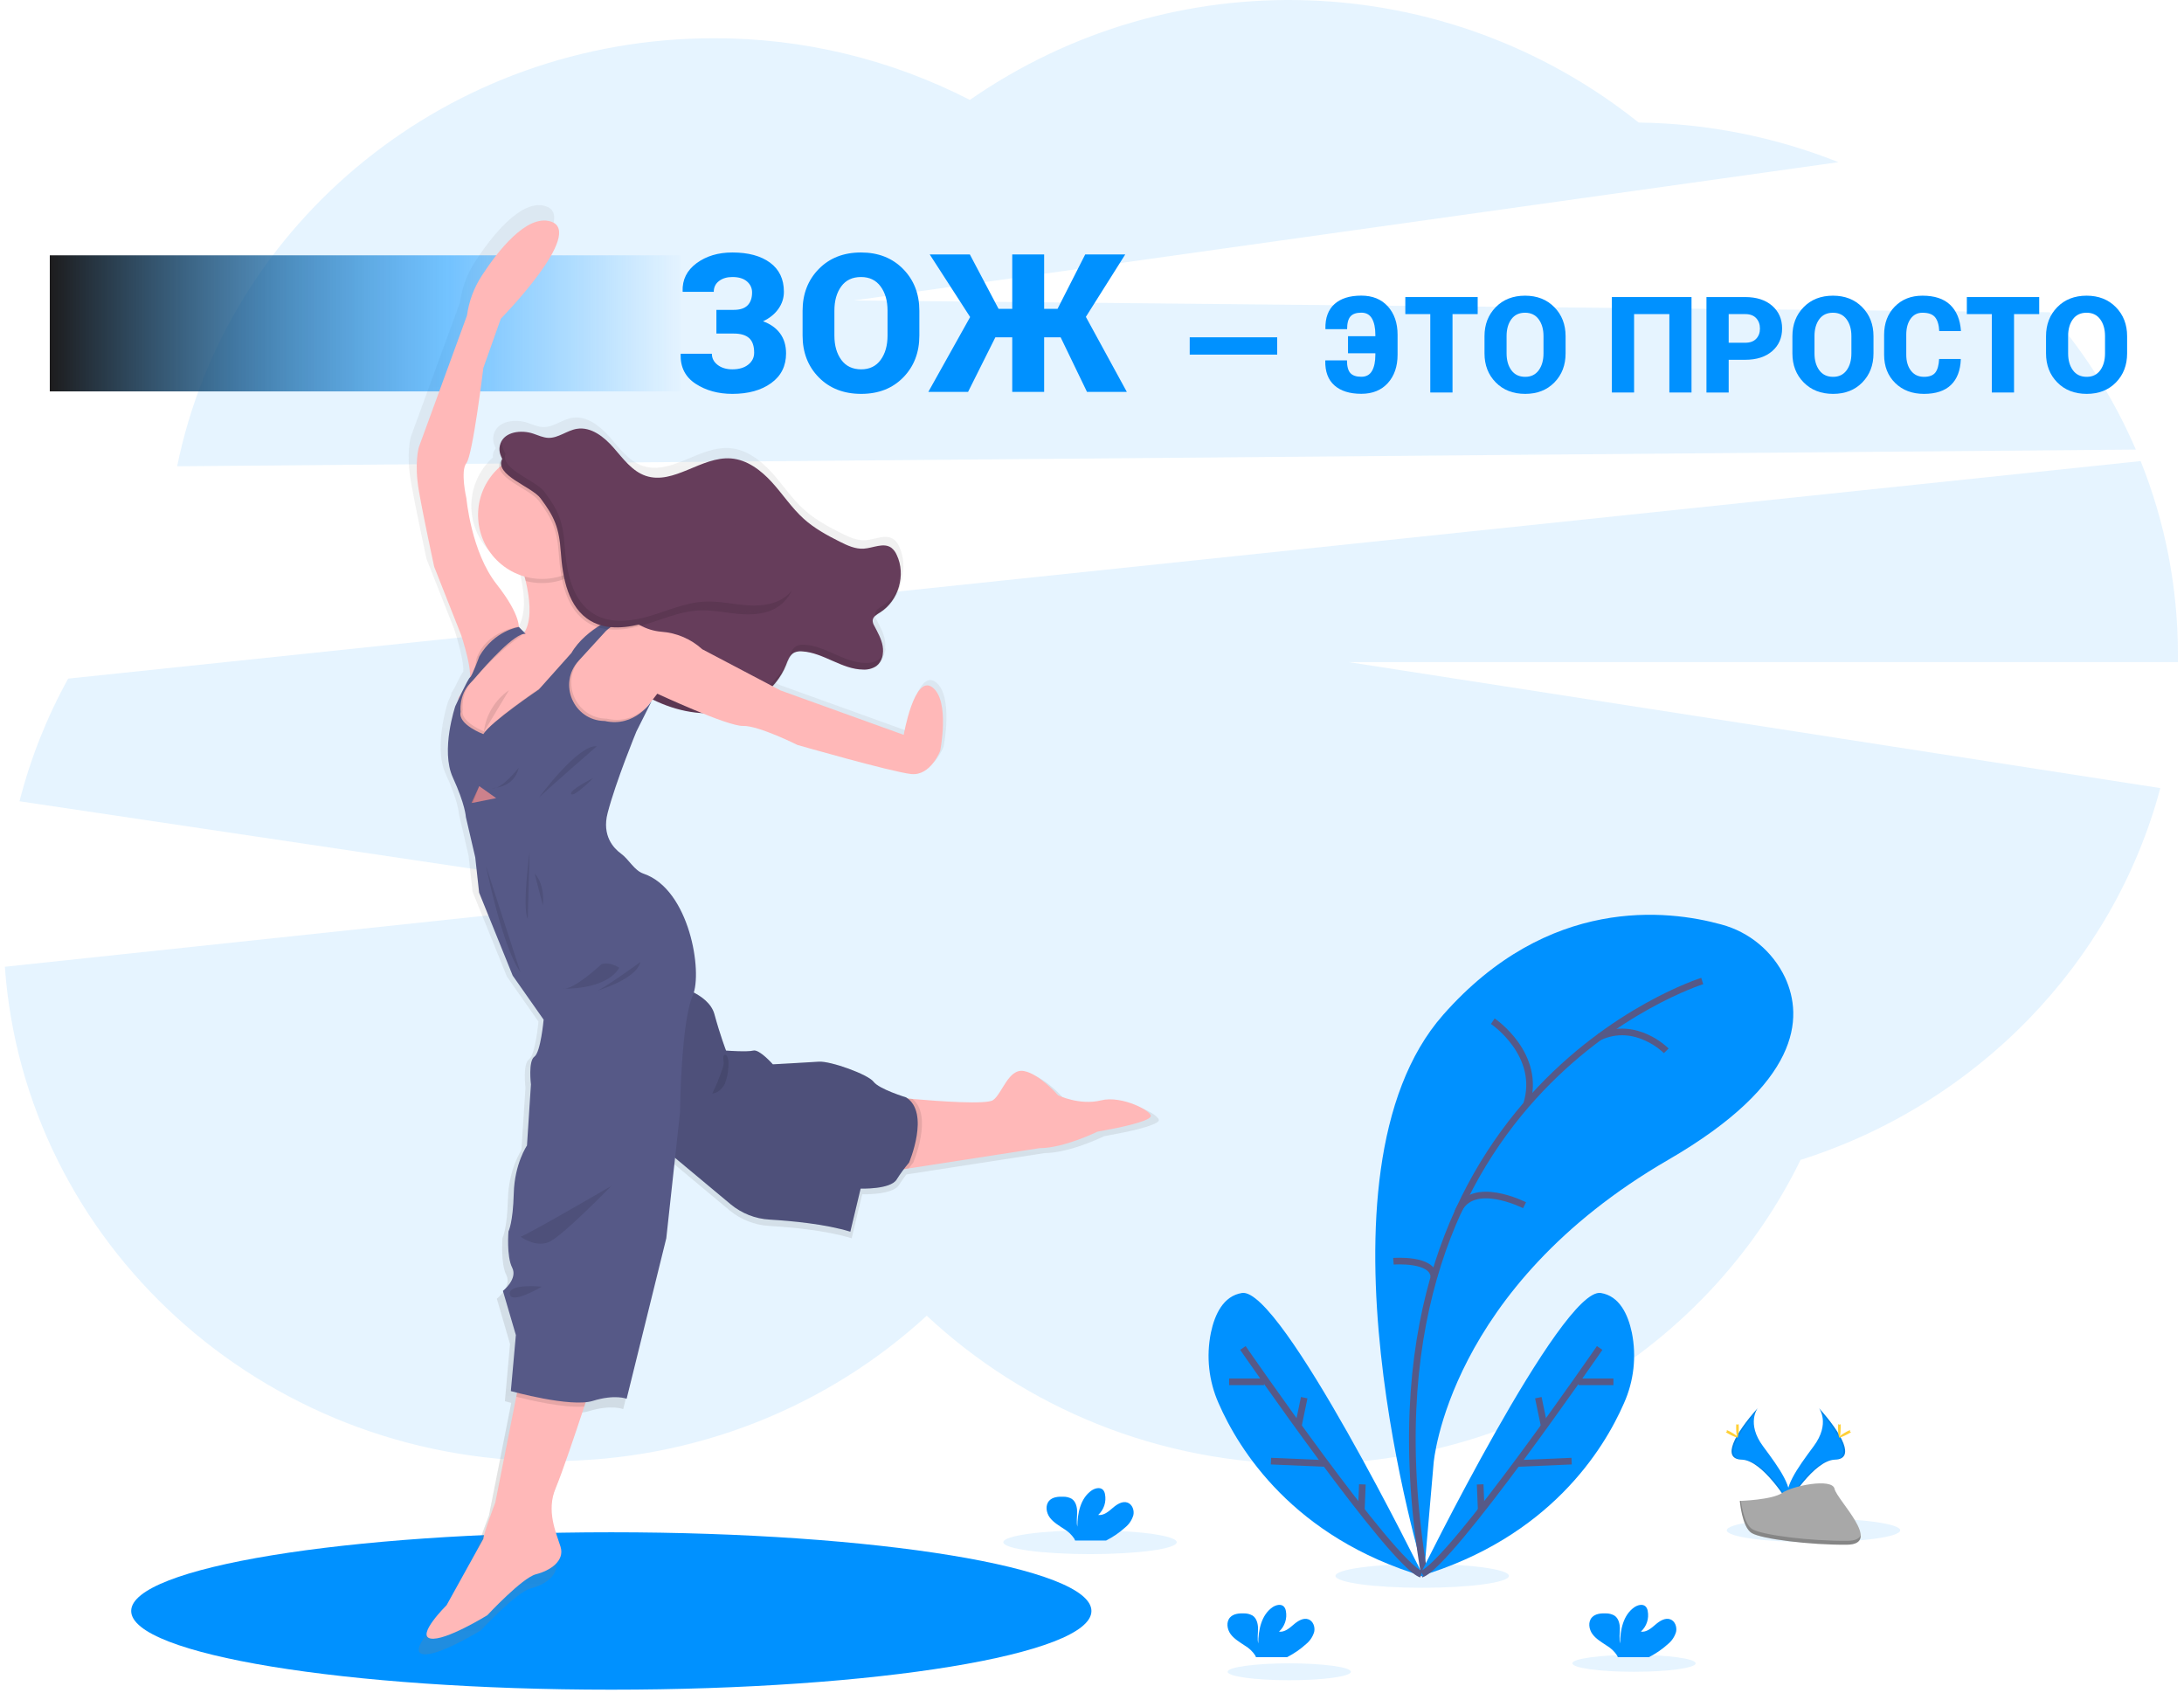
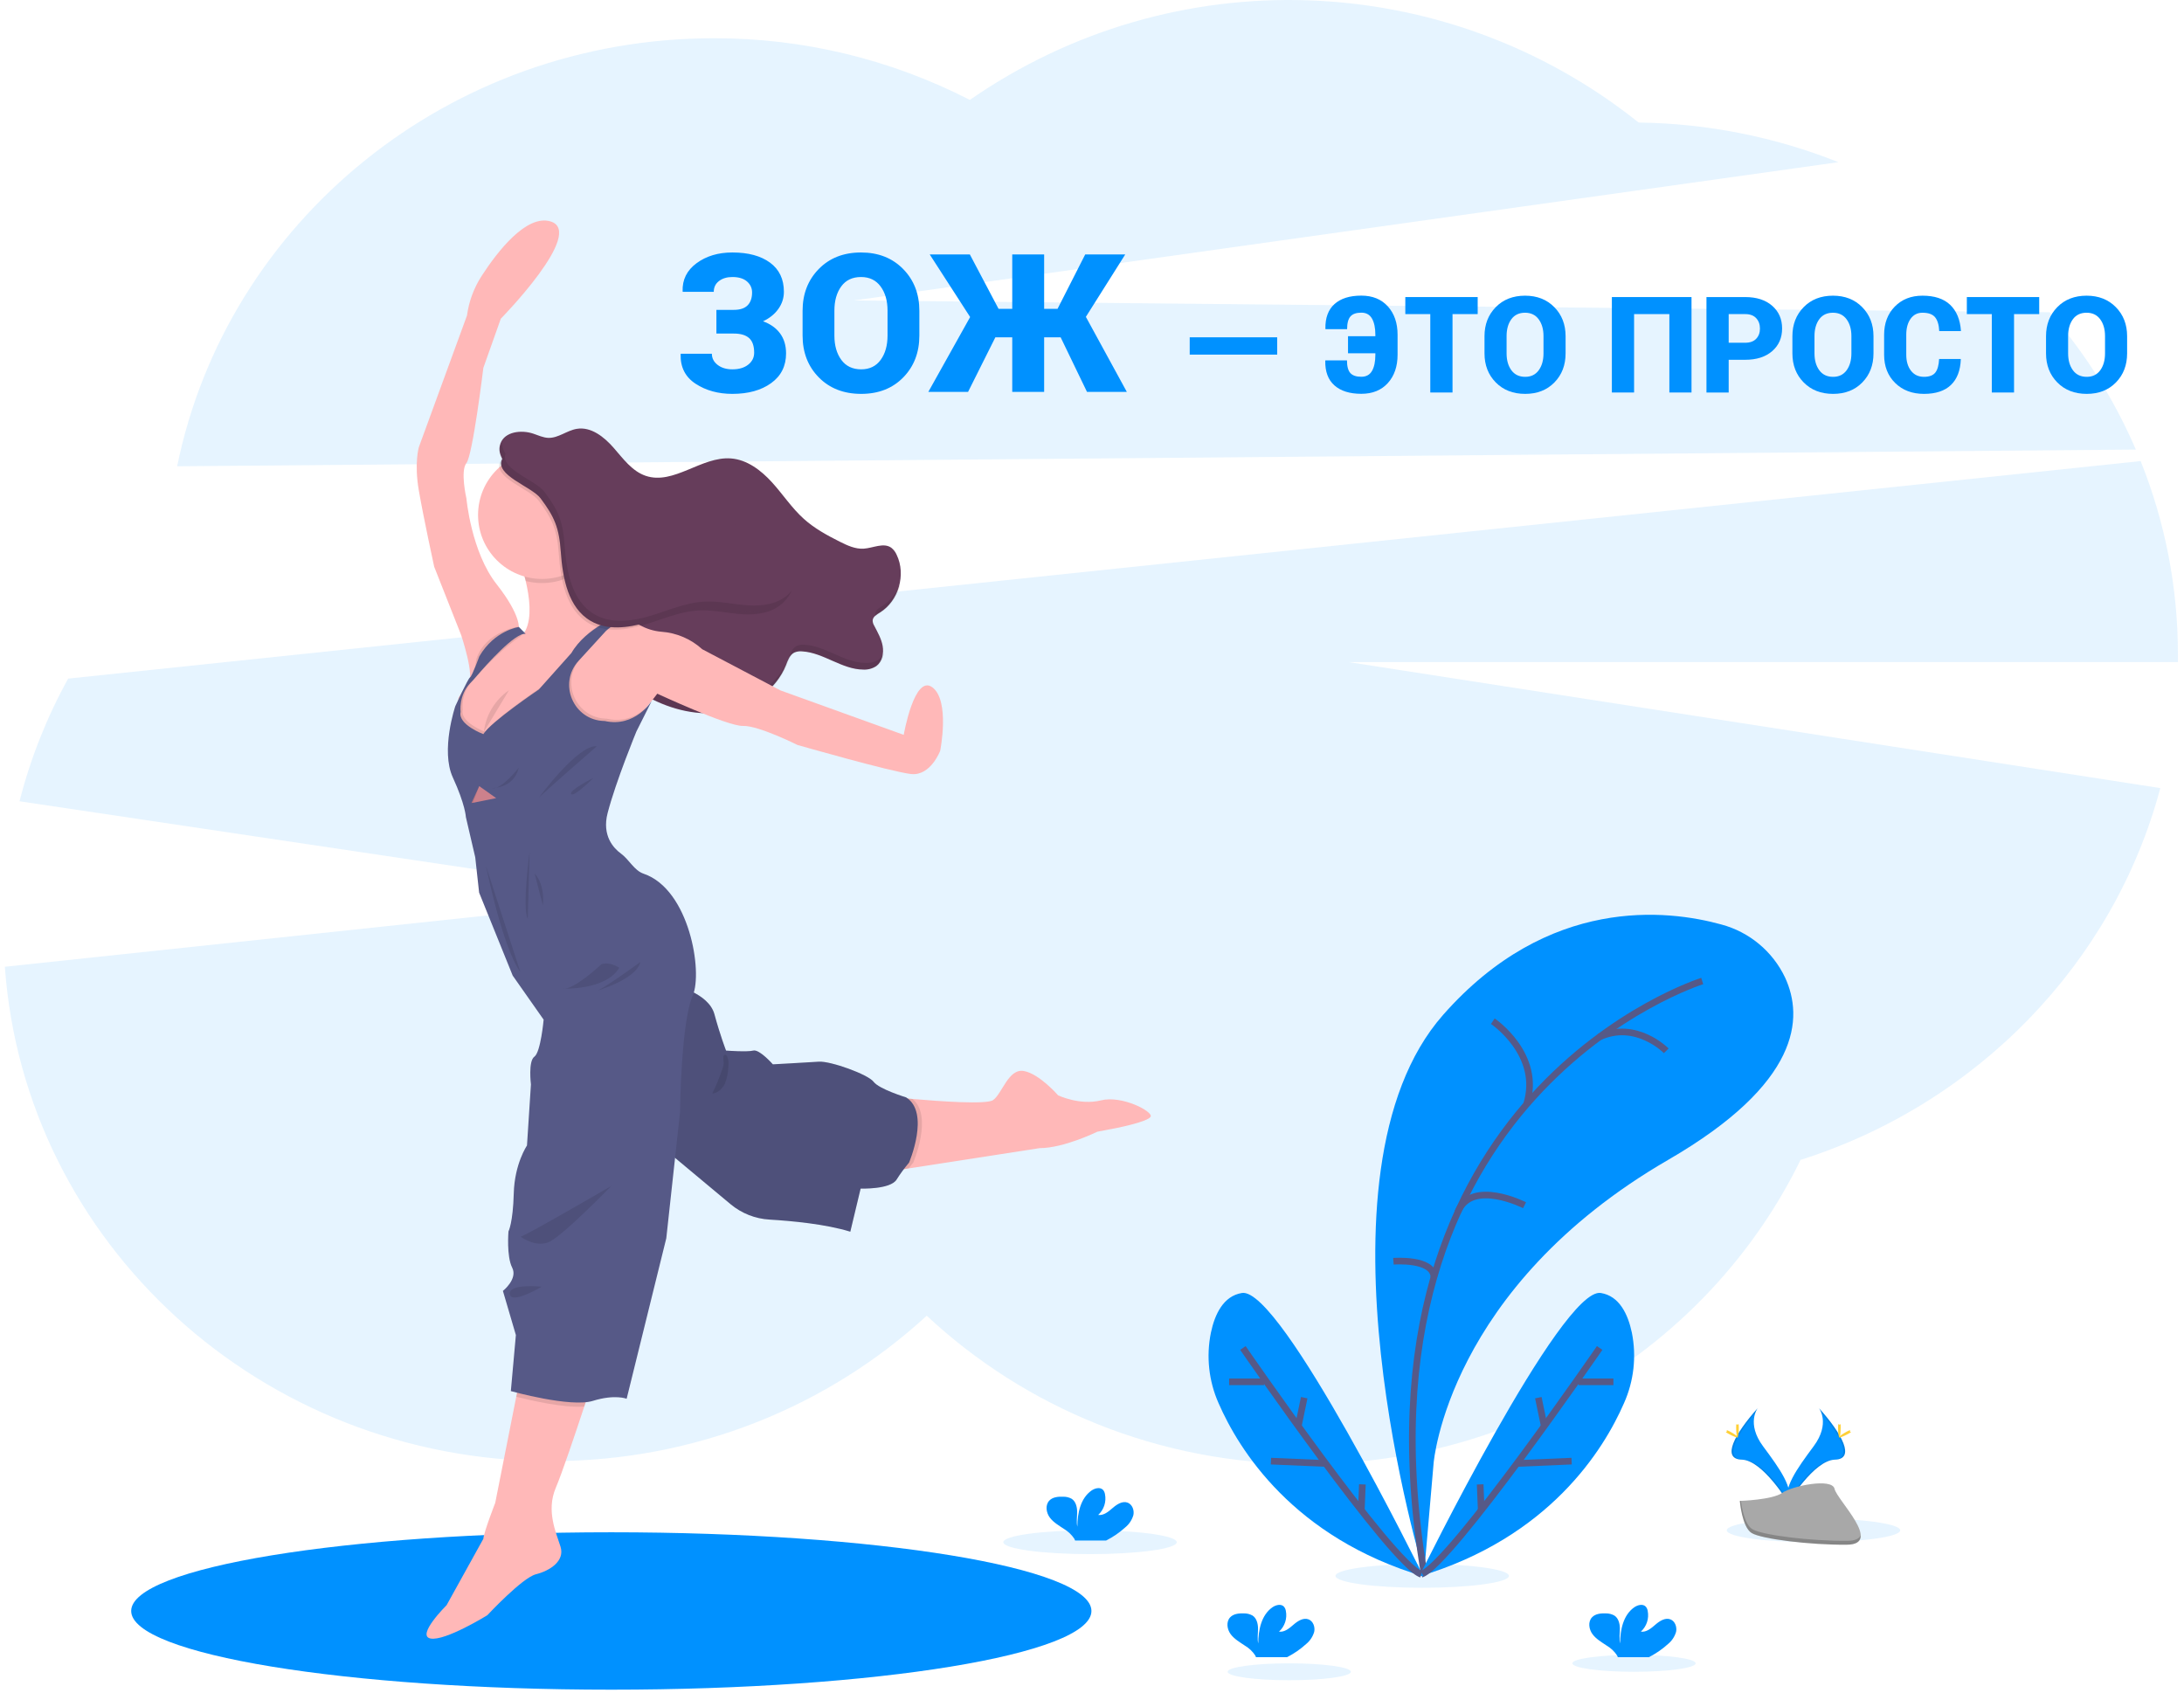
<svg xmlns="http://www.w3.org/2000/svg" width="329" height="255" viewBox="0 0 329 255" fill="none">
  <path opacity="0.1" d="M321.748 67.725C318.507 60.204 314.128 53.226 308.764 47.037L128.627 45.263L276.941 24.431C267.36 20.616 257.159 18.592 246.847 18.461C217.712 -4.828 176.74 -6.214 146.097 15.052C134.172 8.921 120.953 5.735 107.545 5.761C67.52 5.761 34.167 33.48 26.686 70.242L321.748 67.725Z" fill="#0091FF" />
  <path opacity="0.1" d="M328.082 98.555C328.09 88.586 326.184 78.709 322.468 69.459L10.268 102.228C7.048 108.051 4.585 114.261 2.939 120.708L99.617 135.122L0.731 145.637C3.707 187.251 39.383 220.114 82.963 220.114C104.9 220.114 124.836 211.785 139.604 198.205C154.423 212.043 174.547 220.55 196.719 220.55C229.62 220.55 258.015 201.819 271.237 174.733C297.769 166.315 318.377 145.172 325.431 118.723L203.184 99.746H328.082C328.075 99.348 328.082 98.953 328.082 98.555Z" fill="#0091FF" />
  <path d="M92.088 254.54C132.033 254.54 164.414 249.232 164.414 242.684C164.414 236.137 132.033 230.829 92.088 230.829C52.144 230.829 19.762 236.137 19.762 242.684C19.762 249.232 52.144 254.54 92.088 254.54Z" fill="#0091FF" />
-   <path d="M166.89 166.312C163.637 167.127 160.298 165.541 160.298 165.541C160.298 165.541 157.45 162.243 155.047 161.797C152.645 161.351 151.714 165.254 150.287 166.258C149.299 166.962 142.175 166.458 137.861 166.082L137.119 166.016C137.045 165.961 136.972 165.904 136.892 165.853C136.892 165.853 132.75 164.579 131.887 163.451C131.023 162.323 125.253 160.236 123.463 160.357C121.672 160.478 116.38 160.765 116.38 160.765C116.38 160.765 114.306 158.404 113.369 158.649C112.432 158.894 109.176 158.63 109.176 158.63C109.176 158.63 108.281 156.33 107.385 153.032C106.968 151.493 105.579 150.413 104.218 149.702C105.442 145.56 103.262 133.746 96.495 131.436C95.02 130.933 94.264 129.26 93.009 128.342C91.885 127.523 90.043 125.593 90.945 122.104C92.219 117.219 95.38 109.528 95.38 109.528L97.734 104.825C97.515 105.158 97.265 105.471 96.989 105.759C97.307 105.351 97.626 104.949 97.9 104.612C100.25 105.798 102.812 106.505 105.438 106.689C108.096 107.763 110.75 108.709 111.782 108.674C114.143 108.591 120.165 111.605 120.165 111.605C120.165 111.605 134.652 115.747 137.663 116.082C140.674 116.416 142.14 112.501 142.14 112.501C142.14 112.501 143.704 104.78 140.926 102.735C138.148 100.689 136.532 110.063 136.532 110.063L117.578 103.232L116.408 102.617C117.316 101.656 118.037 100.535 118.534 99.31C118.827 98.58 119.094 97.745 119.792 97.382C119.98 97.289 120.183 97.23 120.391 97.207C120.564 97.196 120.738 97.196 120.911 97.207C124.199 97.408 127.025 99.995 130.319 100.008C130.44 100.008 130.561 100.008 130.682 100.008C131.311 100.006 131.924 99.817 132.444 99.466C133.039 98.982 133.405 98.274 133.458 97.51C133.41 97.612 133.356 97.712 133.298 97.809C133.384 97.34 133.384 96.86 133.298 96.391C133.094 95.273 132.511 94.269 131.989 93.259C131.841 93.024 131.758 92.753 131.747 92.475C131.777 92.182 131.925 91.914 132.158 91.733C132.163 91.763 132.169 91.793 132.177 91.822C132.425 91.589 132.701 91.386 132.999 91.22C134.627 90.153 135.739 88.458 136.07 86.54C135.991 86.775 135.895 87.008 135.793 87.237C136.283 85.62 136.164 83.879 135.459 82.343C135.276 81.906 134.984 81.523 134.611 81.231C133.423 80.397 131.826 81.286 130.377 81.381C129.102 81.464 127.866 80.894 126.716 80.317C124.753 79.332 122.8 78.268 121.165 76.812C119.308 75.146 117.928 73.021 116.252 71.176C114.576 69.331 112.426 67.687 109.931 67.502C105.397 67.152 101.121 71.644 96.81 70.179C94.707 69.468 93.325 67.525 91.862 65.855C90.4 64.185 88.389 62.583 86.197 62.943C84.674 63.198 83.355 64.38 81.813 64.335C81.007 64.31 80.258 63.95 79.493 63.698C77.642 63.077 75.106 63.379 74.447 65.221C74.184 65.98 74.272 66.817 74.686 67.505C74.588 67.642 74.501 67.786 74.424 67.936C74.266 68.227 74.211 68.564 74.268 68.891C71.599 71.287 70.444 74.944 71.253 78.438C72.061 81.931 74.706 84.709 78.155 85.689C78.216 85.921 78.276 86.154 78.334 86.39C78.952 88.993 79.274 91.924 78.359 93.9C78.302 94.021 78.241 94.139 78.174 94.253L78.095 94.288L78.13 94.323L78.095 94.288L77.98 94.171L77.285 93.444C77.247 92.686 76.82 90.653 73.851 86.88C69.941 81.913 69.209 73.693 69.209 73.693C69.209 73.693 68.234 69.462 69.209 68.241C70.183 67.021 71.815 53.585 71.815 53.585L74.51 46.021C74.51 46.021 87.615 32.671 82.157 31.046C78.452 29.941 74.032 35.637 71.579 39.403C70.374 41.253 69.595 43.346 69.298 45.534L61.89 65.801C61.89 65.801 61.157 68.245 61.89 72.476C62.623 76.707 64.251 84.198 64.251 84.198L68.393 94.696C68.393 94.696 69.919 99.23 69.785 101.199C69.604 101.317 68.966 102.579 68.415 103.726L68.01 104.363L67.982 104.621C67.711 105.198 67.523 105.612 67.523 105.612C67.523 105.612 65.216 112.421 67.144 116.598C69.072 120.775 69.148 122.712 69.148 122.712L70.585 128.9L71.184 134.316L76.352 147.096L81.112 153.892C81.112 153.892 80.666 158.898 79.688 159.589C78.71 160.28 79.159 163.862 79.159 163.862L78.547 173.261C78.547 173.261 76.635 176.071 76.514 180.627C76.393 185.184 75.699 186.49 75.699 186.49C75.699 186.49 75.38 190.313 76.269 192.066C77.158 193.818 74.845 195.647 74.845 195.647L76.83 202.462L76.056 211.09C76.056 211.09 76.416 211.189 77.011 211.339L76.89 211.957L73.653 228.302C73.653 228.302 71.904 232.782 71.824 233.836L66.166 244.054C66.166 244.054 61.444 248.735 63.684 249.181C65.924 249.627 72.436 245.6 72.436 245.6C72.436 245.6 77.808 239.82 79.924 239.294C82.039 238.769 84.384 237.255 83.709 235.06C83.033 232.865 81.478 229.525 82.976 225.982C83.932 223.752 85.965 217.698 87.36 213.474C87.437 213.241 87.51 213.018 87.583 212.801C87.952 212.768 88.317 212.699 88.673 212.594C92.092 211.536 93.882 212.276 93.882 212.276L99.987 187.573L101.328 175.179L109.877 182.31C111.568 183.72 113.668 184.55 115.867 184.677C119.235 184.874 124.489 185.362 128.293 186.538L129.886 179.904C129.886 179.904 134.442 180.07 135.42 178.521C135.819 177.884 136.211 177.342 136.532 176.928L137.271 176.813L157.437 173.694C161.181 173.694 166.31 171.168 166.31 171.168L169.445 170.559C169.445 170.559 174.123 169.622 174.543 168.848C174.964 168.074 170.15 165.503 166.89 166.312Z" fill="url(#paint0_linear)" />
  <path d="M75.386 66.817C76.024 65.02 78.515 64.718 80.328 65.326C81.074 65.575 81.81 65.928 82.597 65.963C84.107 66.008 85.397 64.848 86.888 64.603C89.033 64.246 90.999 65.814 92.429 67.448C93.86 69.083 95.217 70.985 97.275 71.683C101.491 73.103 105.677 68.719 110.113 69.06C112.547 69.248 114.65 70.851 116.291 72.657C117.931 74.464 119.282 76.541 121.098 78.173C122.692 79.606 124.603 80.648 126.531 81.614C127.656 82.178 128.857 82.735 130.112 82.653C131.533 82.56 133.094 81.697 134.254 82.506C134.619 82.792 134.904 83.167 135.083 83.596C136.51 86.565 135.36 90.519 132.565 92.265C132.078 92.568 131.485 92.902 131.457 93.485C131.466 93.758 131.547 94.023 131.692 94.253C132.202 95.241 132.776 96.226 132.967 97.318C133.158 98.411 132.9 99.67 132.011 100.333C131.431 100.719 130.741 100.907 130.045 100.871C126.821 100.855 124.055 98.322 120.837 98.128C120.425 98.081 120.008 98.144 119.63 98.312C118.948 98.666 118.674 99.485 118.397 100.199C116.905 103.923 113.203 106.514 109.252 107.224C105.301 107.935 101.175 106.934 97.639 105.035C97.38 104.912 97.142 104.748 96.934 104.551C96.639 104.192 96.431 103.77 96.326 103.318C95.243 99.893 93.777 96.308 90.776 94.33C88.829 93.055 86.188 92.338 85.305 90.188C84.751 88.827 85.098 87.282 84.958 85.816C84.676 83.252 82.951 81.075 80.519 80.215C79.997 80.04 79.423 79.915 79.041 79.517C78.731 79.126 78.532 78.658 78.468 78.163C77.993 76.006 77.677 73.728 77.015 71.622C76.508 69.972 74.708 68.707 75.386 66.817Z" fill="#663D5B" />
  <g opacity="0.1">
    <path d="M132.384 99.342C131.802 99.722 131.113 99.907 130.418 99.867C127.197 99.867 124.431 97.318 121.213 97.127C120.802 97.079 120.385 97.142 120.006 97.309C119.321 97.662 119.05 98.481 118.773 99.195C117.281 102.923 113.576 105.513 109.625 106.224C105.674 106.934 101.548 105.934 98.015 104.035C97.756 103.911 97.519 103.747 97.311 103.551C97.016 103.192 96.808 102.77 96.702 102.318C95.619 98.889 94.153 95.308 91.152 93.326C89.202 92.036 86.56 91.338 85.681 89.184C85.123 87.82 85.471 86.275 85.334 84.813C85.053 82.247 83.326 80.07 80.892 79.211C80.37 79.036 79.796 78.909 79.414 78.514C79.103 78.122 78.906 77.652 78.844 77.156C78.365 75.002 78.053 72.721 77.391 70.618C76.945 69.21 75.539 68.069 75.609 66.566C75.568 66.645 75.532 66.727 75.501 66.811C74.819 68.7 76.623 69.965 77.136 71.59C77.798 73.693 78.111 75.974 78.589 78.128C78.651 78.624 78.848 79.094 79.159 79.485C79.541 79.88 80.115 80.008 80.637 80.183C83.072 81.042 84.799 83.221 85.079 85.788C85.216 87.25 84.868 88.795 85.426 90.159C86.305 92.323 88.947 93.027 90.897 94.301C93.892 96.286 95.357 99.864 96.447 103.292C96.553 103.745 96.761 104.167 97.056 104.526C97.264 104.722 97.501 104.886 97.76 105.01C101.293 106.922 105.407 107.906 109.37 107.199C113.334 106.491 117.017 103.898 118.518 100.17C118.804 99.456 119.069 98.638 119.751 98.284C120.13 98.117 120.547 98.054 120.958 98.102C124.176 98.297 126.942 100.83 130.163 100.842C130.859 100.879 131.548 100.691 132.129 100.307C132.711 99.835 133.071 99.143 133.123 98.395C132.962 98.769 132.708 99.095 132.384 99.342Z" fill="black" />
    <path d="M132.938 91.265C132.451 91.583 131.855 91.902 131.826 92.485C131.824 92.602 131.842 92.719 131.88 92.829C132.123 92.6 132.392 92.402 132.683 92.24C134.277 91.196 135.365 89.538 135.688 87.661C135.217 89.145 134.245 90.419 132.938 91.265Z" fill="black" />
  </g>
  <path d="M83.725 224.128C82.249 227.595 83.766 230.857 84.442 233.011C85.117 235.165 82.81 236.634 80.739 237.153C78.668 237.673 73.411 243.325 73.411 243.325C73.411 243.325 67.039 247.266 64.847 246.83C62.654 246.393 67.275 241.811 67.275 241.811L72.812 231.813C72.892 230.781 74.603 226.397 74.603 226.397L77.77 210.402L78.19 208.277L89.418 207.598C89.418 207.598 88.829 209.421 88.016 211.884C86.65 216.026 84.649 221.965 83.725 224.128Z" fill="#FFB8B8" />
  <path d="M173.336 168.22C172.938 168.979 168.359 169.893 168.359 169.893L165.291 170.489C165.291 170.489 160.272 172.961 156.608 172.961L136.873 176.017L134.226 176.428V165.232C134.226 165.232 135.557 165.372 137.444 165.55C141.659 165.92 148.633 166.411 149.599 165.722C150.994 164.728 151.909 160.905 154.257 161.345C156.605 161.784 159.396 165.009 159.396 165.009C159.396 165.009 162.662 166.56 165.848 165.764C169.034 164.967 173.734 167.462 173.336 168.22Z" fill="#FFB8B8" />
  <path opacity="0.1" d="M137.571 175.15C137.571 175.15 137.287 175.469 136.873 176.014L134.226 176.425V165.232C134.226 165.232 135.557 165.372 137.444 165.55C140.611 168.051 137.571 175.15 137.571 175.15Z" fill="black" />
  <path d="M99.458 172.563L110.058 181.408C111.714 182.788 113.769 183.6 115.921 183.724C119.215 183.919 124.358 184.393 128.092 185.547L129.647 179.053C129.647 179.053 134.108 179.213 135.063 177.699C135.625 176.806 136.25 175.954 136.934 175.15C136.934 175.15 140.161 167.625 136.497 165.315C136.497 165.315 132.435 164.078 131.597 162.963C130.759 161.848 125.107 159.818 123.354 159.936C121.602 160.054 116.424 160.335 116.424 160.335C116.424 160.335 114.392 158.025 113.477 158.264C112.563 158.503 109.373 158.264 109.373 158.264C109.373 158.264 108.497 156.011 107.621 152.783C106.745 149.556 101.529 148.402 101.529 148.402L99.458 172.563Z" fill="#565987" />
  <path opacity="0.1" d="M99.458 172.563L110.058 181.408C111.714 182.788 113.769 183.6 115.921 183.724C119.215 183.919 124.358 184.393 128.092 185.547L129.647 179.053C129.647 179.053 134.108 179.213 135.063 177.699C135.625 176.806 136.25 175.954 136.934 175.15C136.934 175.15 140.161 167.625 136.497 165.315C136.497 165.315 132.435 164.078 131.597 162.963C130.759 161.848 125.107 159.818 123.354 159.936C121.602 160.054 116.424 160.335 116.424 160.335C116.424 160.335 114.392 158.025 113.477 158.264C112.563 158.503 109.373 158.264 109.373 158.264C109.373 158.264 108.497 156.011 107.621 152.783C106.745 149.556 101.529 148.402 101.529 148.402L99.458 172.563Z" fill="black" />
  <path d="M94.717 93.266L93.544 93.485H93.471L93.299 93.517L91.292 93.89L90.674 94.623L90.648 94.648L88.663 97L86.99 98.641L86.975 98.66L85.56 100.036L83.167 102.416L82.766 103.407L81.893 105.602L81.666 106.16L79.277 108.709L77.751 111.975L74.182 114.046L70.343 112.054L68.59 109.506L68.989 105.854L69.068 105.125L70.238 103.248L71.299 101.54L73.37 98.593L77.352 95.885L78.066 95.697L78.866 95.486C78.927 95.399 78.983 95.309 79.035 95.216C79.102 95.103 79.163 94.988 79.216 94.868C80.112 92.937 79.796 90.067 79.191 87.521C78.727 85.617 78.112 83.752 77.352 81.945L87.867 80.432C87.867 80.432 87.765 82.471 87.765 85.651C87.765 86.447 87.765 87.311 87.787 88.235C87.838 91.102 90.502 92.345 92.512 92.874C93.03 93.012 93.555 93.118 94.086 93.192C94.475 93.253 94.717 93.266 94.717 93.266Z" fill="#FFB8B8" />
  <path fill-rule="evenodd" clip-rule="evenodd" d="M116.167 57.714C114.669 58.795 112.721 59.335 110.323 59.335C108.19 59.335 106.346 58.828 104.791 57.814C103.236 56.799 102.483 55.321 102.53 53.377L102.559 53.292H107.237C107.237 53.965 107.526 54.524 108.104 54.97C108.683 55.415 109.422 55.638 110.323 55.638C111.328 55.638 112.126 55.401 112.719 54.927C113.311 54.453 113.608 53.856 113.608 53.135C113.608 52.121 113.354 51.386 112.847 50.931C112.34 50.476 111.574 50.249 110.55 50.249H107.92V46.679H110.55C111.479 46.679 112.169 46.452 112.619 45.997C113.07 45.542 113.295 44.892 113.295 44.049C113.295 43.395 113.039 42.845 112.527 42.399C112.015 41.954 111.28 41.731 110.323 41.731C109.507 41.731 108.837 41.932 108.311 42.335C107.784 42.738 107.521 43.281 107.521 43.963H102.857L102.829 43.878C102.772 42.134 103.473 40.724 104.933 39.648C106.393 38.572 108.19 38.034 110.323 38.034C112.721 38.034 114.615 38.546 116.004 39.569C117.392 40.593 118.087 42.053 118.087 43.949C118.087 44.897 117.807 45.762 117.248 46.544C116.689 47.327 115.921 47.945 114.944 48.4C116.063 48.808 116.921 49.419 117.518 50.234C118.115 51.05 118.414 52.05 118.414 53.235C118.414 55.14 117.665 56.633 116.167 57.714ZM136.068 56.854C134.452 58.508 132.34 59.335 129.733 59.335C127.107 59.335 124.979 58.508 123.348 56.854C121.718 55.2 120.902 53.097 120.902 50.547V46.822C120.902 44.281 121.715 42.181 123.341 40.522C124.967 38.863 127.088 38.034 129.705 38.034C132.302 38.034 134.416 38.863 136.047 40.522C137.677 42.181 138.493 44.281 138.493 46.822V50.547C138.493 53.097 137.684 55.2 136.068 56.854ZM129.733 55.638C128.434 55.638 127.437 55.164 126.74 54.216C126.043 53.268 125.695 52.045 125.695 50.547V46.793C125.695 45.305 126.038 44.089 126.726 43.146C127.413 42.203 128.406 41.731 129.705 41.731C130.975 41.731 131.958 42.205 132.655 43.153C133.352 44.101 133.7 45.314 133.7 46.793V50.547C133.7 52.045 133.354 53.268 132.662 54.216C131.97 55.164 130.994 55.638 129.733 55.638ZM152.485 50.818H149.94L145.83 59.037H139.843L146.143 47.76L140.057 38.332H146.1L150.423 46.523H152.485V38.332H157.291V46.523H159.311L163.477 38.332H169.506L163.577 47.732L169.748 59.037H163.747L159.78 50.818H157.291V59.037H152.485V50.818Z" fill="#0091FF" />
  <path d="M192.396 53.42V50.813H179.219V53.42H192.396Z" fill="#0091FF" />
  <path d="M205.071 59.325C206.757 59.325 208.088 58.786 209.066 57.706C210.043 56.626 210.532 55.201 210.532 53.43V50.428C210.532 48.664 210.043 47.24 209.066 46.157C208.088 45.074 206.757 44.533 205.071 44.533C203.32 44.533 201.972 44.957 201.028 45.806C200.083 46.656 199.627 47.897 199.66 49.529L199.68 49.589H202.929C202.929 48.7 203.095 48.063 203.427 47.678C203.76 47.293 204.308 47.1 205.071 47.1C205.802 47.1 206.337 47.396 206.676 47.989C207.015 48.581 207.185 49.394 207.185 50.428V50.645H203.067V53.223H207.185V53.45C207.185 54.49 207.015 55.301 206.676 55.884C206.337 56.467 205.802 56.758 205.071 56.758C204.301 56.758 203.748 56.569 203.412 56.19C203.077 55.812 202.909 55.178 202.909 54.289H199.66L199.64 54.348C199.607 55.974 200.066 57.211 201.018 58.056C201.969 58.902 203.32 59.325 205.071 59.325Z" fill="#0091FF" />
  <path d="M218.808 59.128V47.317H222.6V44.75H211.698V47.317H215.46V59.128H218.808Z" fill="#0091FF" />
  <path fill-rule="evenodd" clip-rule="evenodd" d="M234.158 57.612C233.036 58.761 231.569 59.335 229.759 59.335C227.935 59.335 226.457 58.761 225.325 57.612C224.193 56.463 223.627 55.004 223.627 53.233V50.645C223.627 48.881 224.191 47.423 225.32 46.271C226.449 45.119 227.922 44.542 229.739 44.542C231.543 44.542 233.011 45.119 234.143 46.271C235.276 47.423 235.842 48.881 235.842 50.645V53.233C235.842 55.004 235.281 56.463 234.158 57.612ZM227.68 55.78C228.164 56.439 228.857 56.768 229.759 56.768C230.635 56.768 231.313 56.439 231.793 55.78C232.274 55.122 232.514 54.273 232.514 53.233V50.626C232.514 49.599 232.272 48.756 231.788 48.097C231.304 47.439 230.621 47.11 229.739 47.11C228.837 47.11 228.148 47.438 227.67 48.093C227.193 48.748 226.954 49.592 226.954 50.626V53.233C226.954 54.273 227.196 55.122 227.68 55.78Z" fill="#0091FF" />
  <path d="M246.161 59.128V47.317H251.474V59.128H254.812V44.75H242.814V59.128H246.161Z" fill="#0091FF" />
  <path fill-rule="evenodd" clip-rule="evenodd" d="M260.411 54.2V59.128H257.063V44.75H262.899C264.605 44.75 265.957 45.186 266.958 46.058C267.959 46.931 268.459 48.071 268.459 49.48C268.459 50.895 267.959 52.036 266.958 52.902C265.957 53.767 264.605 54.2 262.899 54.2H260.411ZM260.411 51.633H262.899C263.624 51.633 264.175 51.434 264.553 51.035C264.932 50.637 265.121 50.125 265.121 49.5C265.121 48.861 264.932 48.338 264.553 47.93C264.175 47.522 263.624 47.317 262.899 47.317H260.411V51.633Z" fill="#0091FF" />
  <path fill-rule="evenodd" clip-rule="evenodd" d="M280.541 57.612C279.419 58.761 277.952 59.335 276.142 59.335C274.318 59.335 272.84 58.761 271.708 57.612C270.576 56.463 270.009 55.004 270.009 53.233V50.645C270.009 48.881 270.574 47.423 271.703 46.271C272.832 45.119 274.305 44.542 276.122 44.542C277.926 44.542 279.394 45.119 280.526 46.271C281.659 47.423 282.225 48.881 282.225 50.645V53.233C282.225 55.004 281.664 56.463 280.541 57.612ZM274.063 55.78C274.547 56.439 275.24 56.768 276.142 56.768C277.017 56.768 277.696 56.439 278.176 55.78C278.657 55.122 278.897 54.273 278.897 53.233V50.626C278.897 49.599 278.655 48.756 278.171 48.097C277.687 47.439 277.004 47.11 276.122 47.11C275.22 47.11 274.531 47.438 274.053 48.093C273.576 48.748 273.337 49.592 273.337 50.626V53.233C273.337 54.273 273.579 55.122 274.063 55.78Z" fill="#0091FF" />
  <path d="M289.829 59.335C291.6 59.335 292.951 58.891 293.882 58.002C294.814 57.113 295.313 55.826 295.378 54.141L295.359 54.082H292.11C292.064 55.017 291.873 55.698 291.537 56.126C291.201 56.554 290.632 56.768 289.829 56.768C288.999 56.768 288.347 56.462 287.873 55.849C287.399 55.237 287.162 54.434 287.162 53.44V50.418C287.162 49.431 287.38 48.632 287.814 48.023C288.249 47.414 288.844 47.11 289.601 47.11C290.497 47.11 291.13 47.337 291.502 47.791C291.874 48.246 292.083 48.94 292.129 49.875H295.378L295.398 49.816C295.273 48.13 294.73 46.83 293.769 45.915C292.808 45 291.418 44.542 289.601 44.542C287.89 44.542 286.499 45.091 285.429 46.187C284.359 47.283 283.825 48.7 283.825 50.438V53.44C283.825 55.184 284.381 56.603 285.493 57.696C286.606 58.789 288.051 59.335 289.829 59.335Z" fill="#0091FF" />
  <path d="M303.397 59.128V47.317H307.189V44.75H296.287V47.317H300.049V59.128H303.397Z" fill="#0091FF" />
  <path fill-rule="evenodd" clip-rule="evenodd" d="M318.748 57.612C317.625 58.761 316.159 59.335 314.348 59.335C312.525 59.335 311.047 58.761 309.914 57.612C308.782 56.463 308.216 55.004 308.216 53.233V50.645C308.216 48.881 308.78 47.423 309.909 46.271C311.038 45.119 312.511 44.542 314.328 44.542C316.132 44.542 317.6 45.119 318.733 46.271C319.865 47.423 320.431 48.881 320.431 50.645V53.233C320.431 55.004 319.87 56.463 318.748 57.612ZM312.27 55.78C312.753 56.439 313.446 56.768 314.348 56.768C315.224 56.768 315.902 56.439 316.382 55.78C316.863 55.122 317.103 54.273 317.103 53.233V50.626C317.103 49.599 316.861 48.756 316.378 48.097C315.894 47.439 315.211 47.11 314.328 47.11C313.427 47.11 312.737 47.438 312.26 48.093C311.782 48.748 311.544 49.592 311.544 50.626V53.233C311.544 54.273 311.786 55.122 312.27 55.78Z" fill="#0091FF" />
-   <path fill-rule="evenodd" clip-rule="evenodd" d="M7.5 38.461H102.5V58.961H7.5V38.461Z" fill="url(#paint1_linear)" />
  <path d="M78.149 94.769C78.149 94.769 78.627 92.858 74.803 87.999C70.98 83.14 70.263 75.095 70.263 75.095C70.263 75.095 69.307 70.953 70.263 69.758C71.219 68.563 72.812 55.42 72.812 55.42L75.441 48.012C75.441 48.012 88.265 34.949 82.928 33.356C79.302 32.273 74.963 37.852 72.576 41.535C71.397 43.345 70.636 45.394 70.346 47.535L63.094 67.368C63.094 67.368 62.377 69.758 63.094 73.9C63.811 78.042 65.404 85.37 65.404 85.37L69.466 95.655C69.466 95.655 71.605 102.059 70.496 102.84L72.971 99.179L78.149 94.769Z" fill="#FFB8B8" />
  <path d="M141.633 113.1C141.633 113.1 140.2 116.923 137.252 116.604C134.305 116.286 120.127 112.223 120.127 112.223C120.127 112.223 114.232 109.276 111.922 109.356C109.612 109.435 99.018 104.497 99.018 104.497C99.018 104.497 98.273 105.478 97.441 106.511C96.536 107.642 95.529 108.836 95.275 108.878C94.797 108.958 87.389 109.993 87.389 109.993L82.371 107.683L81.893 105.602L81.666 104.647L82.778 103.407L84.241 101.779L86.984 98.65L87 98.631L90.661 94.652L90.686 94.626L93.031 93.67L93.484 93.486H93.557C93.838 93.438 94.915 93.339 96.358 94.155C97.363 94.724 98.479 95.069 99.63 95.168C101.921 95.331 104.09 96.26 105.789 97.806L117.578 104.009L136.137 110.7C136.137 110.7 137.73 101.54 140.439 103.531C143.147 105.523 141.633 113.1 141.633 113.1Z" fill="#FFB8B8" />
  <path opacity="0.1" d="M97.441 106.511C96.536 107.642 95.529 108.836 95.275 108.878C94.797 108.958 87.389 109.993 87.389 109.993L82.371 107.683L81.893 105.602L81.666 106.16L79.277 108.709L77.751 111.975L74.182 114.046L70.343 112.054L68.59 109.506L68.989 105.854C69.189 105.421 69.737 104.242 70.238 103.248C70.474 102.7 70.771 102.181 71.123 101.699C71.442 101.489 71.776 99.23 71.776 99.23C73.223 95.059 78.069 94.419 78.069 94.419L78.843 95.145L79.181 95.496C79.044 95.474 79.207 95.177 79.031 95.225C78.751 95.305 78.627 95.728 78.267 95.961C76.307 97.236 73.245 100.208 72.035 101.62C71.742 101.961 71.439 102.295 71.13 102.62C69.38 104.471 69.702 106.925 69.702 106.925C69.266 108.836 73.127 110.27 73.127 110.27C74.204 108.48 81.491 103.541 81.491 103.541L86.398 98.045C87.902 95.426 90.859 93.696 92.509 92.886C93.239 92.53 93.716 92.351 93.716 92.351L95.552 93.135C95.067 93.005 94.554 93.027 94.083 93.199C93.812 93.282 93.549 93.389 93.296 93.517C93.2 93.565 93.105 93.616 93.016 93.67C92.514 93.962 92.042 94.302 91.607 94.687L87.484 99.189C84.333 102.627 86.707 108.186 91.368 108.266H91.41C94.258 108.922 96.3 107.603 97.441 106.511Z" fill="black" />
  <path opacity="0.1" d="M89.418 207.608C89.418 207.608 88.829 209.43 88.016 211.893C84.9 212.126 79.755 210.921 77.77 210.412L78.19 208.286L89.418 207.608Z" fill="black" />
  <path d="M79.184 95.496L78.165 94.451C78.165 94.451 74.485 94.954 72.2 98.886C72.2 98.886 71.133 101.833 70.805 102.044C70.477 102.254 68.59 106.374 68.59 106.374C68.59 106.374 66.335 113.036 68.218 117.127C70.101 121.218 70.183 123.101 70.183 123.101L71.592 129.155L72.175 134.463L77.234 146.969L81.893 153.605C81.893 153.605 81.456 158.503 80.5 159.181C79.544 159.86 79.981 163.361 79.981 163.361L79.385 172.563C79.385 172.563 77.512 175.31 77.394 179.77C77.276 184.231 76.597 185.505 76.597 185.505C76.597 185.505 76.279 189.249 77.155 190.963C78.031 192.677 75.759 194.468 75.759 194.468L77.712 201.118L76.954 209.561C76.954 209.561 85.955 212.072 89.3 211.036C92.646 210.001 94.398 210.717 94.398 210.717L100.372 186.531L102.443 167.535C102.443 167.535 102.565 154.074 104.355 149.97C105.891 146.465 103.877 133.979 96.96 131.621C95.517 131.13 94.784 129.492 93.551 128.594C92.448 127.794 90.648 125.905 91.531 122.489C92.767 117.71 95.874 110.184 95.874 110.184L98.174 105.602C98.174 105.602 95.673 109.649 91.094 108.613H91.053C86.391 108.531 84.018 102.971 87.169 99.536L91.292 95.031C91.292 95.031 93.564 92.937 95.236 93.466L93.404 92.683C93.404 92.683 88.246 94.594 86.076 98.376L81.169 103.872C81.169 103.872 73.889 108.789 72.812 110.592C72.812 110.592 68.95 109.158 69.387 107.247C69.387 107.247 69.068 104.79 70.814 102.939C71.133 102.62 71.426 102.282 71.719 101.942C73.29 100.106 77.633 95.238 79.184 95.496Z" fill="#565987" />
  <path opacity="0.1" d="M79.783 128.314C79.783 128.314 78.627 136.719 79.503 138.43L79.783 128.314Z" fill="black" />
  <path opacity="0.1" d="M80.538 131.579L81.775 136.4C81.775 136.4 82.211 133.453 80.538 131.579Z" fill="black" />
  <path opacity="0.1" d="M73.21 130.455C73.21 130.455 75.68 142.721 78.388 146.427L73.21 130.455Z" fill="black" />
  <path opacity="0.1" d="M90.616 145.242C90.616 145.242 86.395 149.224 84.76 148.934C84.76 148.934 91.254 149.215 93.283 145.79C93.283 145.799 91.971 144.843 90.616 145.242Z" fill="black" />
  <path opacity="0.1" d="M96.469 144.923C96.469 144.923 91.053 148.864 89.979 149.224C89.979 149.224 95.832 147.552 96.469 144.923Z" fill="black" />
  <path opacity="0.1" d="M78.149 115.648C78.149 115.648 75.441 119.115 74.087 118.717C74.087 118.717 77.394 118.835 78.149 115.648Z" fill="black" />
  <path opacity="0.1" d="M81.217 120.109C81.217 120.109 87.112 112.105 89.9 112.424C89.9 112.424 83.209 118.239 81.217 120.109Z" fill="black" />
  <path opacity="0.1" d="M89.38 117.197C89.38 117.197 85.636 119.074 86.035 119.622C86.433 120.17 89.38 117.197 89.38 117.197Z" fill="black" />
  <path opacity="0.1" d="M92.088 178.655C92.088 178.655 79.583 185.945 78.429 186.302C78.429 186.302 80.58 187.936 82.609 187.14C84.639 186.343 92.088 178.655 92.088 178.655Z" fill="black" />
  <path opacity="0.1" d="M81.615 193.831C81.615 193.831 76.597 193.311 76.795 194.946C76.992 196.58 81.615 193.831 81.615 193.831Z" fill="black" />
  <path opacity="0.1" d="M87.867 80.432C87.867 80.432 87.765 82.471 87.765 85.651C85.371 87.612 82.183 88.306 79.191 87.518C78.727 85.613 78.112 83.749 77.352 81.942L87.867 80.432Z" fill="black" />
  <path d="M81.654 87.215C86.977 87.215 91.292 82.9 91.292 77.577C91.292 72.254 86.977 67.939 81.654 67.939C76.331 67.939 72.016 72.254 72.016 77.577C72.016 82.9 76.331 87.215 81.654 87.215Z" fill="#FFB8B8" />
  <path opacity="0.1" d="M84.18 83.459C84.451 87.4 85.279 91.908 88.701 93.89C91.174 95.321 94.29 94.945 97.027 94.129C99.764 93.313 102.443 92.096 105.292 91.959C107.481 91.854 109.644 92.393 111.827 92.53C114.009 92.667 116.399 92.326 117.957 90.79C120.187 88.604 119.779 84.631 117.667 82.334C115.555 80.037 112.25 79.202 109.122 79.288C105.298 79.393 101.029 80.562 98.005 78.243C95.975 76.682 95.208 73.973 93.5 72.065C90.648 68.879 78.037 64.278 75.367 69.471C74.115 71.902 79.806 73.639 81.125 75.397C83.209 78.173 83.932 79.82 84.18 83.459Z" fill="black" />
  <path d="M84.477 83.118C84.751 87.062 85.576 91.571 88.998 93.549C91.47 94.98 94.586 94.604 97.323 93.791C100.06 92.979 102.74 91.759 105.591 91.622C107.777 91.516 109.941 92.052 112.126 92.192C114.312 92.332 116.695 91.988 118.253 90.452C120.484 88.263 120.076 84.293 117.963 81.996C115.851 79.699 112.547 78.864 109.421 78.95C105.598 79.052 101.325 80.225 98.301 77.902C96.272 76.341 95.504 73.636 93.796 71.724C90.945 68.538 78.334 63.94 75.664 69.134C74.412 71.561 80.102 73.298 81.424 75.06C83.505 77.832 84.228 79.476 84.477 83.118Z" fill="#663D5B" />
  <path opacity="0.1" d="M72.885 110.267C73.184 107.723 74.565 105.431 76.674 103.978L72.885 110.267Z" fill="black" />
  <path opacity="0.1" d="M109.023 160.175C108.993 160.488 108.917 160.794 108.797 161.083C108.379 162.334 107.877 163.555 107.293 164.738C108.143 164.665 108.844 163.995 109.204 163.224C109.519 162.431 109.693 161.589 109.717 160.736C109.749 160.47 109.756 160.201 109.74 159.933C109.717 159.685 109.558 158.735 109.147 158.904C108.816 159.044 109.029 159.924 109.023 160.175Z" fill="black" />
  <path opacity="0.1" d="M118.827 89.455C117.266 90.991 114.882 91.335 112.697 91.195C110.511 91.054 108.338 90.519 106.162 90.627C103.294 90.764 100.637 91.982 97.897 92.797C95.157 93.613 92.044 93.989 89.568 92.558C86.149 90.576 85.321 86.068 85.05 82.127C84.802 78.488 84.075 76.841 81.995 74.066C80.736 72.387 75.511 70.73 76.11 68.474C75.937 68.677 75.787 68.9 75.664 69.137C74.412 71.565 80.102 73.301 81.424 75.063C83.505 77.835 84.228 79.485 84.477 83.121C84.751 87.065 85.576 91.574 88.998 93.552C91.47 94.983 94.586 94.607 97.323 93.794C100.06 92.982 102.74 91.762 105.591 91.625C107.777 91.52 109.941 92.055 112.126 92.195C114.312 92.335 116.695 91.991 118.253 90.455C118.696 90.016 119.048 89.495 119.289 88.92C119.149 89.11 118.994 89.289 118.827 89.455Z" fill="black" />
  <path d="M72.194 118.427L71.025 120.976L74.743 120.233L72.194 118.427Z" fill="#CC818C" />
  <path opacity="0.1" d="M72.194 118.427L71.232 120.976H71.025L72.194 118.427Z" fill="black" />
  <path opacity="0.1" d="M164.204 234.12C171.419 234.12 177.267 233.317 177.267 232.326C177.267 231.335 171.419 230.532 164.204 230.532C156.99 230.532 151.141 231.335 151.141 232.326C151.141 233.317 156.99 234.12 164.204 234.12Z" fill="#0091FF" />
  <path opacity="0.1" d="M214.243 239.192C221.458 239.192 227.306 238.389 227.306 237.398C227.306 236.408 221.458 235.605 214.243 235.605C207.028 235.605 201.18 236.408 201.18 237.398C201.18 238.389 207.028 239.192 214.243 239.192Z" fill="#0091FF" />
  <path opacity="0.1" d="M273.184 232.326C280.399 232.326 286.247 231.523 286.247 230.532C286.247 229.542 280.399 228.739 273.184 228.739C265.969 228.739 260.121 229.542 260.121 230.532C260.121 231.523 265.969 232.326 273.184 232.326Z" fill="#0091FF" />
  <path opacity="0.1" d="M194.215 253.119C199.342 253.119 203.499 252.548 203.499 251.845C203.499 251.141 199.342 250.57 194.215 250.57C189.087 250.57 184.93 251.141 184.93 251.845C184.93 252.548 189.087 253.119 194.215 253.119Z" fill="#0091FF" />
  <path opacity="0.1" d="M246.149 251.845C251.277 251.845 255.434 251.274 255.434 250.57C255.434 249.866 251.277 249.296 246.149 249.296C241.022 249.296 236.865 249.866 236.865 250.57C236.865 251.274 241.022 251.845 246.149 251.845Z" fill="#0091FF" />
  <path d="M214.527 236.997C214.527 236.997 196.206 176.938 217.394 152.882C233.242 134.887 251.235 137.04 259.292 139.264C263.512 140.388 267.026 143.309 268.902 147.252C271.718 153.331 271.212 163.183 251.327 174.707C218.031 193.984 215.96 220.429 215.96 220.429L214.527 236.997Z" fill="#0091FF" />
  <path d="M256.425 147.784C256.425 147.784 202.419 164.671 214.527 236.997" stroke="#565987" />
  <path d="M224.882 153.838C224.882 153.838 232.315 158.85 229.954 166.379" stroke="#565987" />
  <path d="M251.008 158.299C251.008 158.299 246.462 153.672 240.927 156.224" stroke="#565987" />
  <path d="M229.661 181.558C229.661 181.558 221.676 177.505 219.612 182.58" stroke="#565987" />
  <path d="M209.907 190.001C209.907 190.001 215.9 189.523 216.008 192.391" stroke="#565987" />
  <path d="M213.8 237.475C213.8 237.475 235.256 193.824 241.15 194.78C243.951 195.233 245.241 197.989 245.824 200.754C246.544 204.334 246.13 208.05 244.639 211.383C241.596 218.364 233.417 231.628 213.8 237.475Z" fill="#0091FF" />
  <path d="M240.975 203.064C240.975 203.064 218.455 235.723 214.103 237.156" stroke="#565987" />
  <path d="M243.046 208.162H237.789" stroke="#565987" />
  <path d="M236.75 220.11L228.511 220.464" stroke="#565987" />
  <path d="M231.735 210.552L232.63 214.844" stroke="#565987" />
  <path d="M222.973 223.615L223.132 227.515" stroke="#565987" />
  <path d="M214.437 237.475C214.437 237.475 192.982 193.824 187.087 194.78C184.287 195.233 182.996 197.989 182.413 200.754C181.683 204.331 182.086 208.046 183.567 211.383C186.609 218.364 194.788 231.628 214.437 237.475Z" fill="#0091FF" />
  <path d="M187.231 203.064C187.231 203.064 209.751 235.723 214.103 237.156" stroke="#565987" />
  <path d="M185.156 208.162H190.414" stroke="#565987" />
  <path d="M191.456 220.11L199.695 220.464" stroke="#565987" />
  <path d="M196.467 210.552L195.575 214.844" stroke="#565987" />
  <path d="M205.229 223.615L205.07 227.515" stroke="#565987" />
  <path d="M251.263 247.668C251.849 247.192 252.276 246.55 252.487 245.826C252.643 245.093 252.331 244.217 251.633 243.949C250.849 243.65 250.011 244.191 249.377 244.739C248.743 245.287 248.013 245.915 247.182 245.797C248.051 245.009 248.441 243.822 248.211 242.672C248.177 242.437 248.077 242.216 247.924 242.034C247.491 241.569 246.701 241.77 246.178 242.136C244.521 243.302 244.059 245.552 244.053 247.578C243.884 246.846 244.024 246.084 244.021 245.348C244.018 244.612 243.811 243.755 243.18 243.366C242.79 243.15 242.351 243.041 241.905 243.048C241.16 243.022 240.331 243.095 239.822 243.64C239.184 244.316 239.353 245.453 239.904 246.189C240.456 246.925 241.29 247.4 242.058 247.916C242.678 248.282 243.205 248.784 243.6 249.385C243.647 249.468 243.686 249.555 243.715 249.646H248.383C249.428 249.119 250.397 248.454 251.263 247.668Z" fill="#0091FF" />
  <path d="M169.512 230.089C170.097 229.613 170.523 228.969 170.733 228.245C170.892 227.512 170.58 226.652 169.879 226.368C169.095 226.068 168.26 226.61 167.623 227.161C166.986 227.713 166.259 228.334 165.431 228.219C166.299 227.426 166.687 226.236 166.454 225.084C166.418 224.849 166.319 224.629 166.167 224.447C165.73 223.982 164.943 224.179 164.421 224.545C162.764 225.712 162.302 227.961 162.292 229.987C162.127 229.258 162.267 228.496 162.264 227.757C162.261 227.018 162.054 226.164 161.419 225.772C161.028 225.562 160.589 225.458 160.145 225.473C159.403 225.444 158.571 225.517 158.064 226.062C157.427 226.741 157.596 227.875 158.144 228.611C158.692 229.347 159.53 229.822 160.301 230.338C160.918 230.706 161.444 231.208 161.84 231.807C161.888 231.89 161.926 231.979 161.955 232.071H166.626C167.672 231.543 168.643 230.876 169.512 230.089Z" fill="#0091FF" />
  <path d="M196.751 247.668C197.337 247.192 197.764 246.55 197.974 245.826C198.131 245.093 197.818 244.217 197.121 243.949C196.337 243.65 195.499 244.191 194.865 244.739C194.231 245.287 193.501 245.915 192.669 245.797C193.539 245.01 193.931 243.823 193.702 242.672C193.667 242.437 193.568 242.216 193.415 242.034C192.982 241.569 192.192 241.77 191.669 242.136C190.012 243.302 189.55 245.552 189.544 247.578C189.375 246.846 189.515 246.084 189.512 245.348C189.509 244.612 189.302 243.755 188.671 243.366C188.281 243.15 187.842 243.041 187.396 243.048C186.651 243.022 185.822 243.095 185.313 243.64C184.675 244.316 184.844 245.453 185.395 246.189C185.947 246.925 186.781 247.4 187.549 247.916C188.168 248.282 188.696 248.784 189.091 249.385C189.138 249.468 189.177 249.555 189.206 249.646H193.874C194.918 249.119 195.885 248.454 196.751 247.668Z" fill="#0091FF" />
  <path d="M274.019 212.132C274.019 212.132 275.771 214.42 273.213 217.867C270.654 221.315 268.545 224.24 269.389 226.393C269.389 226.393 273.251 219.976 276.399 219.887C279.547 219.798 277.489 215.991 274.019 212.132Z" fill="#0091FF" />
  <path opacity="0.1" d="M274.019 212.132C274.172 212.352 274.292 212.594 274.376 212.849C277.444 216.449 279.075 219.811 276.128 219.897C273.385 219.973 270.094 224.883 269.303 226.123C269.329 226.218 269.36 226.311 269.396 226.403C269.396 226.403 273.257 219.986 276.405 219.897C279.553 219.808 277.489 215.991 274.019 212.132Z" fill="black" />
  <path d="M277.285 215.048C277.285 215.854 277.195 216.507 277.084 216.507C276.972 216.507 276.886 215.844 276.886 215.048C276.886 214.251 276.998 214.624 277.109 214.624C277.221 214.624 277.285 214.251 277.285 215.048Z" fill="#FFD037" />
  <path d="M278.403 216.01C277.696 216.395 277.078 216.628 277.027 216.532C276.976 216.437 277.501 216.042 278.209 215.656C278.916 215.271 278.639 215.551 278.69 215.656C278.741 215.761 279.117 215.624 278.403 216.01Z" fill="#FFD037" />
  <path d="M264.779 212.132C264.779 212.132 263.027 214.42 265.585 217.867C268.144 221.315 270.253 224.24 269.408 226.393C269.408 226.393 265.55 219.976 262.399 219.887C259.248 219.798 261.332 215.991 264.779 212.132Z" fill="#0091FF" />
  <path opacity="0.1" d="M264.779 212.132C264.625 212.353 264.504 212.594 264.419 212.849C261.354 216.449 259.723 219.811 262.667 219.897C265.413 219.973 268.72 224.883 269.494 226.123C269.469 226.218 269.437 226.312 269.399 226.403C269.399 226.403 265.54 219.986 262.389 219.897C259.238 219.808 261.332 215.991 264.779 212.132Z" fill="black" />
  <path d="M261.532 215.048C261.532 215.854 261.625 216.507 261.736 216.507C261.848 216.507 261.937 215.854 261.937 215.048C261.937 214.241 261.825 214.624 261.714 214.624C261.602 214.624 261.532 214.251 261.532 215.048Z" fill="#FFD037" />
  <path d="M260.417 216.01C261.124 216.395 261.739 216.628 261.794 216.532C261.848 216.437 261.319 216.042 260.611 215.656C259.904 215.271 260.181 215.551 260.127 215.656C260.073 215.761 259.71 215.624 260.417 216.01Z" fill="#FFD037" />
  <path d="M262.09 226.104C262.09 226.104 266.984 225.954 268.462 224.902C269.941 223.851 275.991 222.599 276.358 224.284C276.724 225.97 283.711 232.661 278.186 232.705C272.662 232.75 265.349 231.845 263.877 230.947C262.405 230.048 262.09 226.104 262.09 226.104Z" fill="#A8A8A8" />
  <path opacity="0.2" d="M278.282 232.119C272.757 232.164 265.442 231.259 263.97 230.36C262.851 229.678 262.402 227.228 262.256 226.097H262.09C262.09 226.097 262.408 230.045 263.874 230.94C265.34 231.835 272.658 232.744 278.183 232.699C279.776 232.699 280.327 232.119 280.299 231.278C280.073 231.791 279.467 232.109 278.282 232.119Z" fill="black" />
-   <defs>
-     <linearGradient id="paint0_linear" x1="174.571" y1="249.206" x2="174.571" y2="30.896" gradientUnits="userSpaceOnUse">
-       <stop stop-color="#808080" stop-opacity="0.25" />
-       <stop offset="0.54" stop-color="#808080" stop-opacity="0.12" />
-       <stop offset="1" stop-color="#808080" stop-opacity="0.1" />
-     </linearGradient>
-     <linearGradient id="paint1_linear" x1="7.5" y1="58.961" x2="102.5" y2="58.961" gradientUnits="userSpaceOnUse">
-       <stop stop-color="#1D1C1D" />
-       <stop offset="0.633" stop-color="#0091FF" stop-opacity="0.5" />
-       <stop offset="1" stop-color="#0091FF" stop-opacity="0.01" />
-     </linearGradient>
-   </defs>
</svg>
